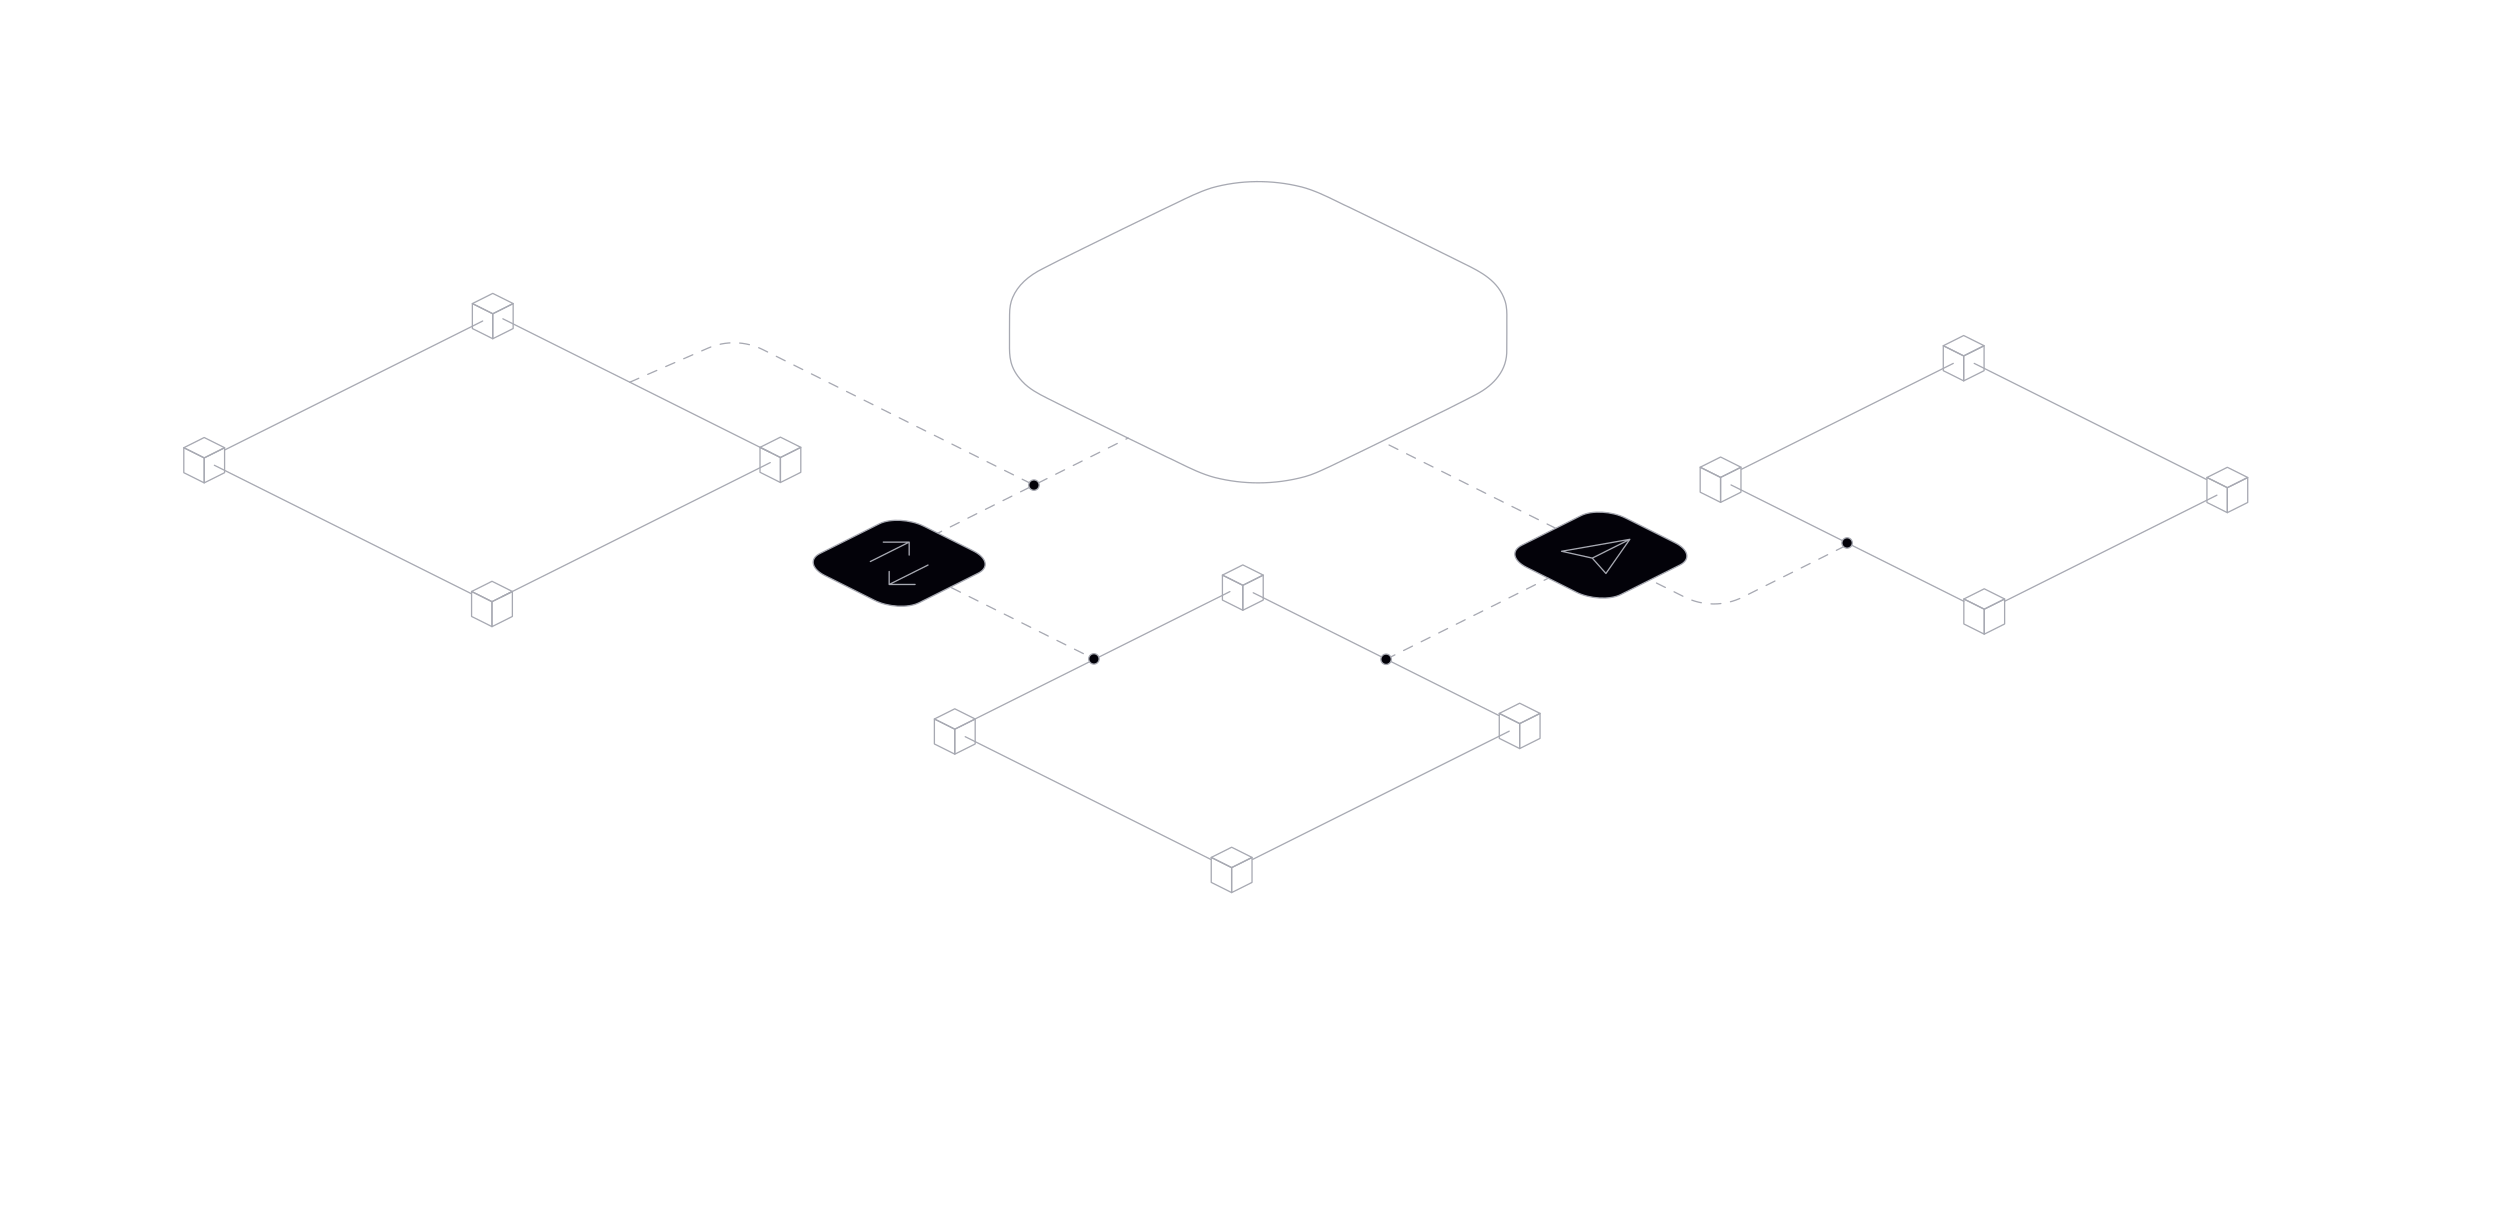
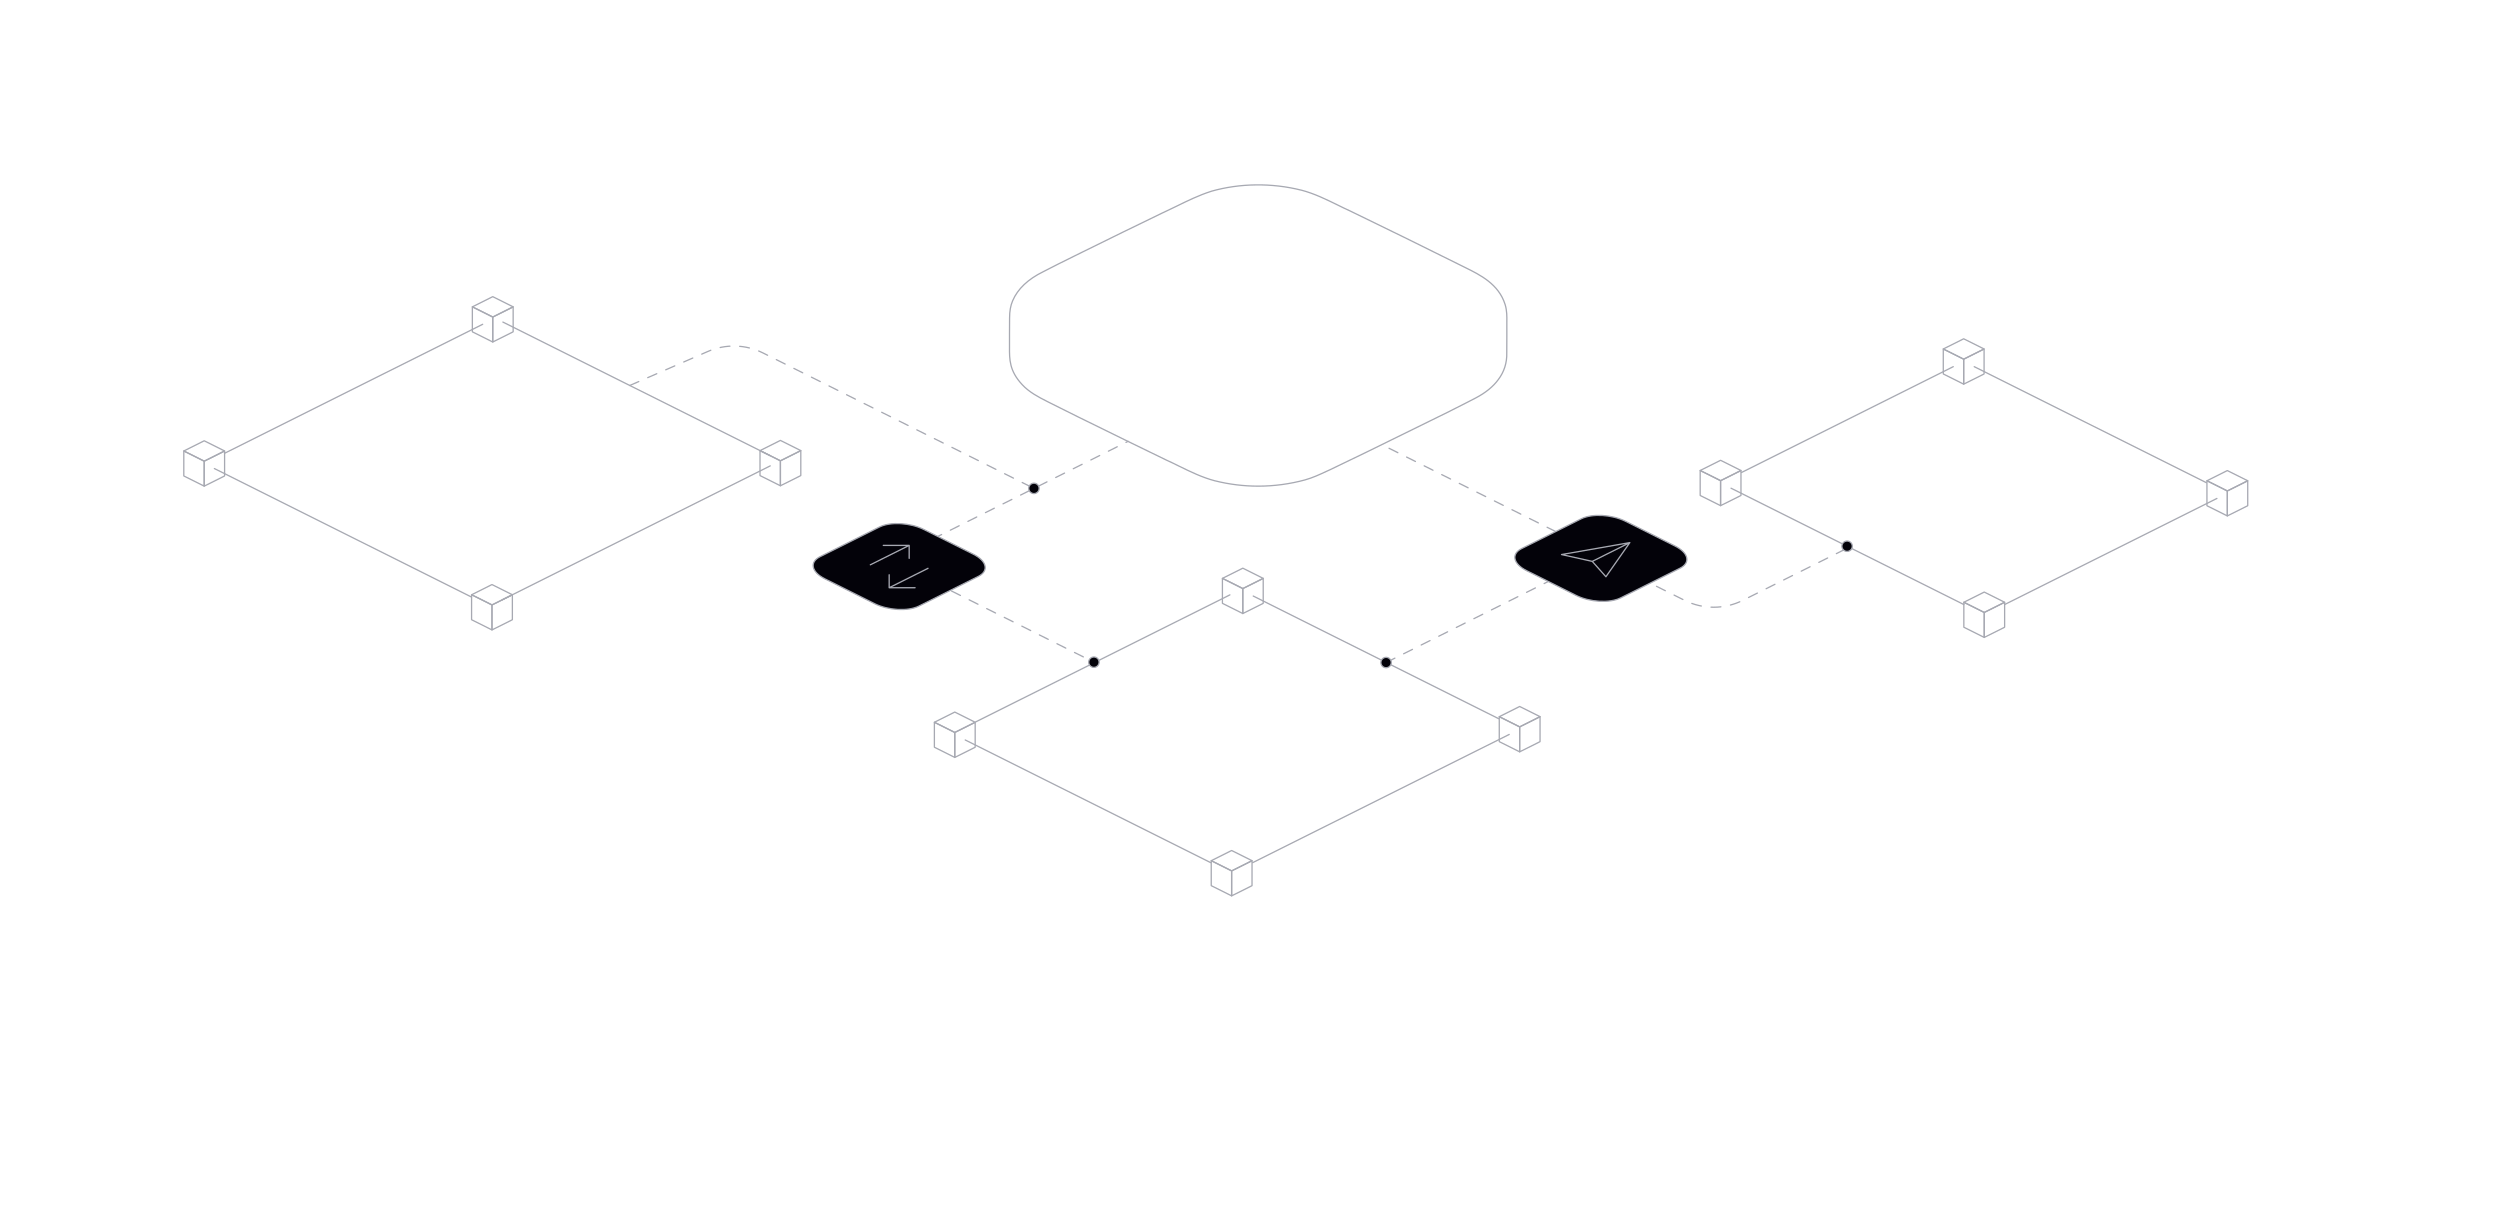
- <svg xmlns="http://www.w3.org/2000/svg" width="1528" height="738" viewBox="0 0 1528 738" fill="none">
-   <path d="M1058.02 296.4L1200.29 367.507" stroke="#A7A9B2" stroke-width="0.799" stroke-miterlimit="1.5" stroke-linecap="round" stroke-linejoin="round" />
-   <path d="M1193.82 222.114L1064.42 286.786" stroke="#A7A9B2" stroke-width="0.799" stroke-miterlimit="1.5" stroke-linecap="round" stroke-linejoin="round" />
-   <path d="M1206.66 222.114L1348.52 293.017" stroke="#A7A9B2" stroke-width="0.799" stroke-miterlimit="1.5" stroke-linecap="round" stroke-linejoin="round" />
-   <path d="M1354.96 302.65L1225.23 367.49" stroke="#A7A9B2" stroke-width="0.799" stroke-miterlimit="1.5" stroke-linecap="round" stroke-linejoin="round" />
-   <path d="M384.906 233.608C384.906 233.608 413.453 221.174 432.642 212.815C443.435 208.114 455.759 208.438 466.29 213.701C511.254 236.174 631.956 296.499 631.956 296.499" stroke="#A7A9B2" stroke-width="0.799" stroke-miterlimit="1.5" stroke-linecap="round" stroke-linejoin="round" stroke-dasharray="6 6" />
-   <path d="M527.195 348.853L689.5 267.736" stroke="#A7A9B2" stroke-width="0.799" stroke-miterlimit="1.5" stroke-linecap="round" stroke-linejoin="round" stroke-dasharray="6 6" />
-   <path d="M961.702 328.322L845.5 270.247" stroke="#A7A9B2" stroke-width="0.799" stroke-miterlimit="1.5" stroke-linecap="round" stroke-linejoin="round" stroke-dasharray="6 6" />
-   <path fill-rule="evenodd" clip-rule="evenodd" d="M124.803 267.409L112.336 273.64L124.803 279.871L137.27 273.64L124.803 267.409Z" stroke="#A7A9B2" stroke-width="0.799" stroke-miterlimit="1.5" stroke-linecap="round" stroke-linejoin="round" />
-   <path fill-rule="evenodd" clip-rule="evenodd" d="M124.803 279.871L112.336 273.641V288.903L124.803 295.133V279.871V279.871Z" stroke="#A7A9B2" stroke-width="0.799" stroke-miterlimit="1.5" stroke-linecap="round" stroke-linejoin="round" />
-   <path fill-rule="evenodd" clip-rule="evenodd" d="M137.272 273.64L124.805 279.871V295.133L137.272 288.902V273.64V273.64Z" stroke="#A7A9B2" stroke-width="0.799" stroke-miterlimit="1.5" stroke-linecap="round" stroke-linejoin="round" />
-   <path fill-rule="evenodd" clip-rule="evenodd" d="M300.693 355.282L288.227 361.513L300.693 367.743L313.16 361.513L300.693 355.282Z" stroke="#A7A9B2" stroke-width="0.799" stroke-miterlimit="1.5" stroke-linecap="round" stroke-linejoin="round" />
-   <path fill-rule="evenodd" clip-rule="evenodd" d="M300.693 367.744L288.227 361.513V376.775L300.693 383.006V367.744Z" stroke="#A7A9B2" stroke-width="0.799" stroke-miterlimit="1.5" stroke-linecap="round" stroke-linejoin="round" />
-   <path fill-rule="evenodd" clip-rule="evenodd" d="M313.162 361.513L300.695 367.743V383.005L313.162 376.775V361.513Z" stroke="#A7A9B2" stroke-width="0.799" stroke-miterlimit="1.5" stroke-linecap="round" stroke-linejoin="round" />
-   <path fill-rule="evenodd" clip-rule="evenodd" d="M476.982 267.179L464.516 273.409L476.982 279.64L489.449 273.409L476.982 267.179Z" stroke="#A7A9B2" stroke-width="0.799" stroke-miterlimit="1.5" stroke-linecap="round" stroke-linejoin="round" />
-   <path fill-rule="evenodd" clip-rule="evenodd" d="M476.982 279.641L464.516 273.41V288.672L476.982 294.903V279.641V279.641Z" stroke="#A7A9B2" stroke-width="0.799" stroke-miterlimit="1.5" stroke-linecap="round" stroke-linejoin="round" />
-   <path fill-rule="evenodd" clip-rule="evenodd" d="M489.451 273.41L476.984 279.64V294.902L489.451 288.672V273.41V273.41Z" stroke="#A7A9B2" stroke-width="0.799" stroke-miterlimit="1.5" stroke-linecap="round" stroke-linejoin="round" />
-   <path fill-rule="evenodd" clip-rule="evenodd" d="M301.17 179.313L288.703 185.544L301.17 191.775L313.637 185.544L301.17 179.313V179.313Z" stroke="#A7A9B2" stroke-width="0.799" stroke-miterlimit="1.5" stroke-linecap="round" stroke-linejoin="round" />
-   <path fill-rule="evenodd" clip-rule="evenodd" d="M301.17 191.774L288.703 185.543V200.805L301.17 207.036V191.774Z" stroke="#A7A9B2" stroke-width="0.799" stroke-miterlimit="1.5" stroke-linecap="round" stroke-linejoin="round" />
-   <path fill-rule="evenodd" clip-rule="evenodd" d="M313.639 185.542L301.172 191.773V207.035L313.639 200.804V185.542V185.542Z" stroke="#A7A9B2" stroke-width="0.799" stroke-miterlimit="1.5" stroke-linecap="round" stroke-linejoin="round" />
-   <path d="M131.039 284.386L288.193 362.929" stroke="#A7A9B2" stroke-width="0.799" stroke-miterlimit="1.5" stroke-linecap="round" stroke-linejoin="round" />
-   <path d="M137.266 275.04L294.996 196.209" stroke="#A7A9B2" stroke-width="0.799" stroke-miterlimit="1.5" stroke-linecap="round" stroke-linejoin="round" />
-   <path d="M307.375 194.856L470.762 276.514" stroke="#A7A9B2" stroke-width="0.799" stroke-miterlimit="1.5" stroke-linecap="round" stroke-linejoin="round" />
-   <path d="M470.757 282.746L306.891 364.644" stroke="#A7A9B2" stroke-width="0.799" stroke-miterlimit="1.5" stroke-linecap="round" stroke-linejoin="round" />
-   <path fill-rule="evenodd" clip-rule="evenodd" d="M564.683 321.627C556.345 317.46 544.161 316.784 537.491 320.117L501.236 338.237C494.566 341.57 495.92 347.66 504.257 351.827L534.47 366.926C542.807 371.093 554.991 371.77 561.661 368.436L597.916 350.316C604.586 346.983 603.233 340.894 594.895 336.727L564.683 321.627Z" fill="#030209" stroke="#A7A9B2" stroke-width="0.799" stroke-miterlimit="1.5" stroke-linecap="round" stroke-linejoin="round" />
-   <path d="M543.463 357.213L567.19 345.354M555.688 339.245V331.339V339.245ZM555.688 331.339H539.87H555.688ZM555.688 331.339L531.961 343.198L555.688 331.339ZM559.281 357.213H543.463H559.281ZM543.463 357.213V349.307V357.213Z" stroke="#A7A9B2" stroke-width="0.8" stroke-linecap="round" stroke-linejoin="round" />
-   <path fill-rule="evenodd" clip-rule="evenodd" d="M583.561 433.217L571.094 439.448L583.561 445.678L596.027 439.448L583.561 433.217Z" stroke="#A7A9B2" stroke-width="0.799" stroke-miterlimit="1.5" stroke-linecap="round" stroke-linejoin="round" />
-   <path fill-rule="evenodd" clip-rule="evenodd" d="M583.561 445.679L571.094 439.448V454.71L583.561 460.941V445.679Z" stroke="#A7A9B2" stroke-width="0.799" stroke-miterlimit="1.5" stroke-linecap="round" stroke-linejoin="round" />
-   <path fill-rule="evenodd" clip-rule="evenodd" d="M596.029 439.448L583.562 445.678V460.94L596.029 454.71V439.448V439.448Z" stroke="#A7A9B2" stroke-width="0.799" stroke-miterlimit="1.5" stroke-linecap="round" stroke-linejoin="round" />
-   <path fill-rule="evenodd" clip-rule="evenodd" d="M752.772 517.825L740.305 524.056L752.772 530.287L765.238 524.056L752.772 517.825Z" stroke="#A7A9B2" stroke-width="0.799" stroke-miterlimit="1.5" stroke-linecap="round" stroke-linejoin="round" />
-   <path fill-rule="evenodd" clip-rule="evenodd" d="M752.772 530.287L740.305 524.057V539.319L752.772 545.549V530.287Z" stroke="#A7A9B2" stroke-width="0.799" stroke-miterlimit="1.5" stroke-linecap="round" stroke-linejoin="round" />
-   <path fill-rule="evenodd" clip-rule="evenodd" d="M765.24 524.056L752.773 530.287V545.549L765.24 539.318V524.056Z" stroke="#A7A9B2" stroke-width="0.799" stroke-miterlimit="1.5" stroke-linecap="round" stroke-linejoin="round" />
-   <path fill-rule="evenodd" clip-rule="evenodd" d="M928.818 429.802L916.352 436.032L928.818 442.263L941.285 436.032L928.818 429.802Z" stroke="#A7A9B2" stroke-width="0.799" stroke-miterlimit="1.5" stroke-linecap="round" stroke-linejoin="round" />
-   <path fill-rule="evenodd" clip-rule="evenodd" d="M928.818 442.262L916.352 436.031V451.293L928.818 457.524V442.262V442.262Z" stroke="#A7A9B2" stroke-width="0.799" stroke-miterlimit="1.5" stroke-linecap="round" stroke-linejoin="round" />
-   <path fill-rule="evenodd" clip-rule="evenodd" d="M941.279 436.031L928.812 442.261V457.524L941.279 451.293V436.031V436.031Z" stroke="#A7A9B2" stroke-width="0.799" stroke-miterlimit="1.5" stroke-linecap="round" stroke-linejoin="round" />
-   <path fill-rule="evenodd" clip-rule="evenodd" d="M1212.76 359.871L1200.3 366.102L1212.76 372.332L1225.23 366.102L1212.76 359.871Z" stroke="#A7A9B2" stroke-width="0.799" stroke-miterlimit="1.5" stroke-linecap="round" stroke-linejoin="round" />
-   <path fill-rule="evenodd" clip-rule="evenodd" d="M1212.76 372.331L1200.3 366.1V381.362L1212.76 387.593V372.331Z" stroke="#A7A9B2" stroke-width="0.799" stroke-miterlimit="1.5" stroke-linecap="round" stroke-linejoin="round" />
-   <path fill-rule="evenodd" clip-rule="evenodd" d="M1225.23 366.1L1212.77 372.331V387.593L1225.23 381.362V366.1Z" stroke="#A7A9B2" stroke-width="0.799" stroke-miterlimit="1.5" stroke-linecap="round" stroke-linejoin="round" />
-   <path fill-rule="evenodd" clip-rule="evenodd" d="M1361.34 285.61L1348.88 291.841L1361.34 298.072L1373.81 291.841L1361.34 285.61Z" stroke="#A7A9B2" stroke-width="0.799" stroke-miterlimit="1.5" stroke-linecap="round" stroke-linejoin="round" />
-   <path fill-rule="evenodd" clip-rule="evenodd" d="M1361.34 298.07L1348.88 291.84V307.102L1361.34 313.332V298.07V298.07Z" stroke="#A7A9B2" stroke-width="0.799" stroke-miterlimit="1.5" stroke-linecap="round" stroke-linejoin="round" />
-   <path fill-rule="evenodd" clip-rule="evenodd" d="M1373.81 291.839L1361.34 298.07V313.332L1373.81 307.101V291.839V291.839Z" stroke="#A7A9B2" stroke-width="0.799" stroke-miterlimit="1.5" stroke-linecap="round" stroke-linejoin="round" />
-   <path fill-rule="evenodd" clip-rule="evenodd" d="M1200.2 205.072L1187.73 211.303L1200.2 217.534L1212.67 211.303L1200.2 205.072Z" stroke="#A7A9B2" stroke-width="0.799" stroke-miterlimit="1.5" stroke-linecap="round" stroke-linejoin="round" />
-   <path fill-rule="evenodd" clip-rule="evenodd" d="M1200.2 217.534L1187.73 211.303V226.565L1200.2 232.796V217.534Z" stroke="#A7A9B2" stroke-width="0.799" stroke-miterlimit="1.5" stroke-linecap="round" stroke-linejoin="round" />
-   <path fill-rule="evenodd" clip-rule="evenodd" d="M1212.67 211.303L1200.2 217.534V232.796L1212.67 226.565V211.303Z" stroke="#A7A9B2" stroke-width="0.799" stroke-miterlimit="1.5" stroke-linecap="round" stroke-linejoin="round" />
-   <path fill-rule="evenodd" clip-rule="evenodd" d="M1051.62 279.333L1039.15 285.564L1051.62 291.795L1064.08 285.564L1051.62 279.333Z" stroke="#A7A9B2" stroke-width="0.799" stroke-miterlimit="1.5" stroke-linecap="round" stroke-linejoin="round" />
-   <path fill-rule="evenodd" clip-rule="evenodd" d="M1051.62 291.795L1039.15 285.564V300.827L1051.62 307.057V291.795V291.795Z" stroke="#A7A9B2" stroke-width="0.799" stroke-miterlimit="1.5" stroke-linecap="round" stroke-linejoin="round" />
-   <path fill-rule="evenodd" clip-rule="evenodd" d="M1064.08 285.564L1051.61 291.795V307.057L1064.08 300.827V285.564V285.564Z" stroke="#A7A9B2" stroke-width="0.799" stroke-miterlimit="1.5" stroke-linecap="round" stroke-linejoin="round" />
-   <path fill-rule="evenodd" clip-rule="evenodd" d="M759.607 345.271L747.141 351.502L759.607 357.733L772.074 351.502L759.607 345.271Z" stroke="#A7A9B2" stroke-width="0.799" stroke-miterlimit="1.5" stroke-linecap="round" stroke-linejoin="round" />
-   <path fill-rule="evenodd" clip-rule="evenodd" d="M759.607 357.734L747.141 351.503V366.765L759.607 372.995V357.734Z" stroke="#A7A9B2" stroke-width="0.799" stroke-miterlimit="1.5" stroke-linecap="round" stroke-linejoin="round" />
-   <path fill-rule="evenodd" clip-rule="evenodd" d="M772.076 351.502L759.609 357.733V372.995L772.076 366.764V351.502Z" stroke="#A7A9B2" stroke-width="0.799" stroke-miterlimit="1.5" stroke-linecap="round" stroke-linejoin="round" />
-   <path d="M751.707 361.582L596.375 439.214" stroke="#A7A9B2" stroke-width="0.799" stroke-miterlimit="1.5" stroke-linecap="round" stroke-linejoin="round" />
-   <path d="M922.415 446.894L765.641 525.247" stroke="#A7A9B2" stroke-width="0.799" stroke-miterlimit="1.5" stroke-linecap="round" stroke-linejoin="round" />
-   <path d="M589.961 450.276L739.968 525.247" stroke="#A7A9B2" stroke-width="0.799" stroke-miterlimit="1.5" stroke-linecap="round" stroke-linejoin="round" />
-   <path d="M765.984 362.302L915.991 437.272" stroke="#A7A9B2" stroke-width="0.799" stroke-miterlimit="1.5" stroke-linecap="round" stroke-linejoin="round" />
-   <path d="M991 345.626C991 345.626 1013.12 356.68 1029.66 364.948C1040.85 370.539 1054.02 370.539 1065.2 364.948C1082.43 356.34 1108.59 343.262 1127.13 334" stroke="#A7A9B2" stroke-width="0.799" stroke-miterlimit="1.5" stroke-linecap="round" stroke-linejoin="round" stroke-dasharray="6 6" />
-   <path fill-rule="evenodd" clip-rule="evenodd" d="M993.558 316.627C985.22 312.46 973.036 311.784 966.366 315.117L930.111 333.237C923.441 336.57 924.795 342.66 933.133 346.827L963.345 361.926C971.682 366.093 983.866 366.77 990.536 363.436L1026.79 345.317C1033.46 341.983 1032.11 335.894 1023.77 331.727L993.558 316.627V316.627Z" fill="#030209" stroke="#A7A9B2" stroke-width="0.799" stroke-miterlimit="1.5" stroke-linecap="round" stroke-linejoin="round" />
-   <path d="M996.146 329.64L973.189 341.114L996.146 329.64ZM996.146 329.64L981.537 350.501L973.189 341.114L996.146 329.64ZM996.146 329.64L954.406 336.942L973.189 341.114" fill="#030209" />
-   <path d="M996.146 329.64L954.406 336.942L973.189 341.114M996.146 329.64L973.189 341.114L996.146 329.64ZM996.146 329.64L981.537 350.501L973.189 341.114L996.146 329.64Z" stroke="#A7A9B2" stroke-width="0.8" stroke-linecap="round" stroke-linejoin="round" />
-   <path d="M847.18 402.946L929.978 361.565L946.115 353.5" stroke="#A7A9B2" stroke-width="0.799" stroke-miterlimit="1.5" stroke-linecap="round" stroke-linejoin="round" stroke-dasharray="6 6" />
-   <path d="M581.625 359.253L668.605 402.724" stroke="#A7A9B2" stroke-width="0.799" stroke-miterlimit="1.5" stroke-linecap="round" stroke-linejoin="round" stroke-dasharray="6 6" />
-   <path d="M631.953 299.675C633.709 299.675 635.132 298.252 635.132 296.497C635.132 294.742 633.709 293.319 631.953 293.319C630.197 293.319 628.773 294.742 628.773 296.497C628.773 298.252 630.197 299.675 631.953 299.675Z" fill="#030209" stroke="#A7A9B2" stroke-width="0.799" stroke-miterlimit="1.5" stroke-linecap="round" stroke-linejoin="round" />
-   <path d="M668.601 405.901C670.357 405.901 671.78 404.478 671.78 402.723C671.78 400.968 670.357 399.545 668.601 399.545C666.845 399.545 665.422 400.968 665.422 402.723C665.422 404.478 666.845 405.901 668.601 405.901Z" fill="#030209" stroke="#A7A9B2" stroke-width="0.799" stroke-miterlimit="1.5" stroke-linecap="round" stroke-linejoin="round" />
-   <path d="M847.179 406.125C848.935 406.125 850.359 404.702 850.359 402.947C850.359 401.192 848.935 399.77 847.179 399.77C845.423 399.77 844 401.192 844 402.947C844 404.702 845.423 406.125 847.179 406.125Z" fill="#030209" stroke="#A7A9B2" stroke-width="0.799" stroke-miterlimit="1.5" stroke-linecap="round" stroke-linejoin="round" />
-   <path d="M1128.95 335.03C1130.71 335.03 1132.13 333.608 1132.13 331.853C1132.13 330.098 1130.71 328.675 1128.95 328.675C1127.2 328.675 1125.77 330.098 1125.77 331.853C1125.77 333.608 1127.2 335.03 1128.95 335.03Z" fill="#030209" stroke="#A7A9B2" stroke-width="0.799" stroke-miterlimit="1.5" stroke-linecap="round" stroke-linejoin="round" />
-   <path d="M769.017 295.136C760.16 295.136 751.257 294.046 742.77 291.91H742.678C734.702 289.82 727.421 286.231 720.372 282.778C717.822 281.506 715.41 280.324 712.953 279.234L712.767 279.143C697.928 271.964 681.558 263.968 664.168 255.38C662.406 254.517 660.644 253.654 658.882 252.79C652.622 249.701 646.129 246.475 640.054 243.385L639.637 243.158C634.861 240.75 628.971 237.706 624.705 233.026C616.914 224.666 616.961 217.623 617.007 210.217C617.007 209.354 617.007 208.491 617.007 207.536V207.491V207.445C617.007 205.719 617.007 203.902 617.007 201.993C617.007 198.722 617.007 195.36 617.054 192.361C617.054 188.181 617.656 184.728 618.955 181.774C622.015 174.595 628.322 168.598 637.736 164.009C643.903 160.783 650.442 157.557 656.795 154.422C658.557 153.559 660.319 152.695 662.035 151.832C678.358 143.745 694.774 135.748 710.727 128.024L710.866 127.978C713.463 126.797 716.06 125.479 718.842 124.162C725.659 120.8 732.754 117.346 740.127 114.984L740.359 114.893C757.842 109.94 777.318 109.713 795.265 114.211H795.357C803.333 116.301 810.614 119.891 817.663 123.344C820.213 124.616 822.625 125.798 825.082 126.888L825.268 126.979C846.692 137.384 869.6 148.561 892.045 159.783L892.138 159.829C893.25 160.374 894.363 160.965 895.523 161.51C904.658 166.008 916.02 171.642 919.915 184.092L919.961 184.228C921.074 187.908 921.028 191.588 920.981 194.814C920.981 196.041 920.935 197.222 920.981 198.222V198.449V198.676C920.981 200.403 920.981 202.22 920.981 204.129C920.981 207.355 920.981 210.717 920.935 213.67C921.121 219.713 919.312 225.347 915.741 230.027C912.634 234.298 907.997 238.069 902.015 241.204C898.444 243.113 894.363 245.112 890.468 247.111C889.031 247.838 887.593 248.565 886.248 249.246L886.202 249.292C870.018 257.288 852.999 265.649 835.609 274.145C827.957 277.871 819.935 281.733 813.118 285.004L813.025 285.05C812.33 285.368 811.634 285.686 810.939 286.004C806.858 287.912 802.267 290.048 797.63 291.32C788.448 293.819 778.756 295.136 769.017 295.136Z" stroke="#A7A9B2" stroke-width="0.8" stroke-linejoin="round" />
+ <svg xmlns="http://www.w3.org/2000/svg" width="1528" height="740" viewBox="0 0 1528 740" fill="none">
+   <path d="M1058.02 298.4L1200.29 369.507" stroke="#A7A9B2" stroke-width="0.799" stroke-miterlimit="1.5" stroke-linecap="round" stroke-linejoin="round" />
+   <path d="M1193.82 224.114L1064.42 288.786" stroke="#A7A9B2" stroke-width="0.799" stroke-miterlimit="1.5" stroke-linecap="round" stroke-linejoin="round" />
+   <path d="M1206.66 224.114L1348.52 295.017" stroke="#A7A9B2" stroke-width="0.799" stroke-miterlimit="1.5" stroke-linecap="round" stroke-linejoin="round" />
+   <path d="M1354.96 304.65L1225.23 369.49" stroke="#A7A9B2" stroke-width="0.799" stroke-miterlimit="1.5" stroke-linecap="round" stroke-linejoin="round" />
+   <path d="M384.906 235.608C384.906 235.608 413.453 223.174 432.642 214.815C443.435 210.114 455.759 210.438 466.29 215.701C511.254 238.174 631.956 298.499 631.956 298.499" stroke="#A7A9B2" stroke-width="0.799" stroke-miterlimit="1.5" stroke-linecap="round" stroke-linejoin="round" stroke-dasharray="6 6" />
+   <path d="M527.195 350.853L689.5 269.736" stroke="#A7A9B2" stroke-width="0.799" stroke-miterlimit="1.5" stroke-linecap="round" stroke-linejoin="round" stroke-dasharray="6 6" />
+   <path d="M961.702 330.322L845.5 272.247" stroke="#A7A9B2" stroke-width="0.799" stroke-miterlimit="1.5" stroke-linecap="round" stroke-linejoin="round" stroke-dasharray="6 6" />
+   <path fill-rule="evenodd" clip-rule="evenodd" d="M124.803 269.409L112.336 275.64L124.803 281.871L137.27 275.64L124.803 269.409Z" stroke="#A7A9B2" stroke-width="0.799" stroke-miterlimit="1.5" stroke-linecap="round" stroke-linejoin="round" />
+   <path fill-rule="evenodd" clip-rule="evenodd" d="M124.803 281.871L112.336 275.641V290.903L124.803 297.133V281.871V281.871Z" stroke="#A7A9B2" stroke-width="0.799" stroke-miterlimit="1.5" stroke-linecap="round" stroke-linejoin="round" />
+   <path fill-rule="evenodd" clip-rule="evenodd" d="M137.272 275.64L124.805 281.871V297.133L137.272 290.902V275.64V275.64Z" stroke="#A7A9B2" stroke-width="0.799" stroke-miterlimit="1.5" stroke-linecap="round" stroke-linejoin="round" />
+   <path fill-rule="evenodd" clip-rule="evenodd" d="M300.693 357.282L288.227 363.513L300.693 369.743L313.16 363.513L300.693 357.282Z" stroke="#A7A9B2" stroke-width="0.799" stroke-miterlimit="1.5" stroke-linecap="round" stroke-linejoin="round" />
+   <path fill-rule="evenodd" clip-rule="evenodd" d="M300.693 369.744L288.227 363.513V378.775L300.693 385.006V369.744Z" stroke="#A7A9B2" stroke-width="0.799" stroke-miterlimit="1.5" stroke-linecap="round" stroke-linejoin="round" />
+   <path fill-rule="evenodd" clip-rule="evenodd" d="M313.162 363.513L300.695 369.743V385.005L313.162 378.775V363.513Z" stroke="#A7A9B2" stroke-width="0.799" stroke-miterlimit="1.5" stroke-linecap="round" stroke-linejoin="round" />
+   <path fill-rule="evenodd" clip-rule="evenodd" d="M476.982 269.179L464.516 275.409L476.982 281.64L489.449 275.409L476.982 269.179Z" stroke="#A7A9B2" stroke-width="0.799" stroke-miterlimit="1.5" stroke-linecap="round" stroke-linejoin="round" />
+   <path fill-rule="evenodd" clip-rule="evenodd" d="M476.982 281.641L464.516 275.41V290.672L476.982 296.903V281.641V281.641Z" stroke="#A7A9B2" stroke-width="0.799" stroke-miterlimit="1.5" stroke-linecap="round" stroke-linejoin="round" />
+   <path fill-rule="evenodd" clip-rule="evenodd" d="M489.451 275.41L476.984 281.64V296.902L489.451 290.672V275.41V275.41Z" stroke="#A7A9B2" stroke-width="0.799" stroke-miterlimit="1.5" stroke-linecap="round" stroke-linejoin="round" />
+   <path fill-rule="evenodd" clip-rule="evenodd" d="M301.17 181.313L288.703 187.544L301.17 193.775L313.637 187.544L301.17 181.313V181.313Z" stroke="#A7A9B2" stroke-width="0.799" stroke-miterlimit="1.5" stroke-linecap="round" stroke-linejoin="round" />
+   <path fill-rule="evenodd" clip-rule="evenodd" d="M301.17 193.774L288.703 187.543V202.805L301.17 209.036V193.774Z" stroke="#A7A9B2" stroke-width="0.799" stroke-miterlimit="1.5" stroke-linecap="round" stroke-linejoin="round" />
+   <path fill-rule="evenodd" clip-rule="evenodd" d="M313.639 187.542L301.172 193.773V209.035L313.639 202.804V187.542V187.542Z" stroke="#A7A9B2" stroke-width="0.799" stroke-miterlimit="1.5" stroke-linecap="round" stroke-linejoin="round" />
+   <path d="M131.039 286.386L288.193 364.929" stroke="#A7A9B2" stroke-width="0.799" stroke-miterlimit="1.5" stroke-linecap="round" stroke-linejoin="round" />
+   <path d="M137.266 277.04L294.996 198.209" stroke="#A7A9B2" stroke-width="0.799" stroke-miterlimit="1.5" stroke-linecap="round" stroke-linejoin="round" />
+   <path d="M307.375 196.856L470.762 278.514" stroke="#A7A9B2" stroke-width="0.799" stroke-miterlimit="1.5" stroke-linecap="round" stroke-linejoin="round" />
+   <path d="M470.757 284.746L306.891 366.644" stroke="#A7A9B2" stroke-width="0.799" stroke-miterlimit="1.5" stroke-linecap="round" stroke-linejoin="round" />
+   <path fill-rule="evenodd" clip-rule="evenodd" d="M564.683 323.627C556.345 319.46 544.161 318.784 537.491 322.117L501.236 340.237C494.566 343.57 495.92 349.66 504.257 353.827L534.47 368.926C542.807 373.093 554.991 373.77 561.661 370.436L597.916 352.316C604.586 348.983 603.233 342.894 594.895 338.727L564.683 323.627Z" fill="#030209" stroke="#A7A9B2" stroke-width="0.799" stroke-miterlimit="1.5" stroke-linecap="round" stroke-linejoin="round" />
+   <path d="M543.463 359.213L567.19 347.354M555.688 341.245V333.339V341.245ZM555.688 333.339H539.87H555.688ZM555.688 333.339L531.961 345.198L555.688 333.339ZM559.281 359.213H543.463H559.281ZM543.463 359.213V351.307V359.213Z" stroke="#A7A9B2" stroke-width="0.8" stroke-linecap="round" stroke-linejoin="round" />
+   <path fill-rule="evenodd" clip-rule="evenodd" d="M583.561 435.217L571.094 441.448L583.561 447.678L596.027 441.448L583.561 435.217Z" stroke="#A7A9B2" stroke-width="0.799" stroke-miterlimit="1.5" stroke-linecap="round" stroke-linejoin="round" />
+   <path fill-rule="evenodd" clip-rule="evenodd" d="M583.561 447.679L571.094 441.448V456.71L583.561 462.941V447.679Z" stroke="#A7A9B2" stroke-width="0.799" stroke-miterlimit="1.5" stroke-linecap="round" stroke-linejoin="round" />
+   <path fill-rule="evenodd" clip-rule="evenodd" d="M596.029 441.448L583.562 447.678V462.94L596.029 456.71V441.448V441.448Z" stroke="#A7A9B2" stroke-width="0.799" stroke-miterlimit="1.5" stroke-linecap="round" stroke-linejoin="round" />
+   <path fill-rule="evenodd" clip-rule="evenodd" d="M752.772 519.825L740.305 526.056L752.772 532.287L765.238 526.056L752.772 519.825Z" stroke="#A7A9B2" stroke-width="0.799" stroke-miterlimit="1.5" stroke-linecap="round" stroke-linejoin="round" />
+   <path fill-rule="evenodd" clip-rule="evenodd" d="M752.772 532.287L740.305 526.057V541.319L752.772 547.549V532.287Z" stroke="#A7A9B2" stroke-width="0.799" stroke-miterlimit="1.5" stroke-linecap="round" stroke-linejoin="round" />
+   <path fill-rule="evenodd" clip-rule="evenodd" d="M765.24 526.056L752.773 532.287V547.549L765.24 541.318V526.056Z" stroke="#A7A9B2" stroke-width="0.799" stroke-miterlimit="1.5" stroke-linecap="round" stroke-linejoin="round" />
+   <path fill-rule="evenodd" clip-rule="evenodd" d="M928.818 431.802L916.352 438.032L928.818 444.263L941.285 438.032L928.818 431.802Z" stroke="#A7A9B2" stroke-width="0.799" stroke-miterlimit="1.5" stroke-linecap="round" stroke-linejoin="round" />
+   <path fill-rule="evenodd" clip-rule="evenodd" d="M928.818 444.262L916.352 438.031V453.293L928.818 459.524V444.262V444.262Z" stroke="#A7A9B2" stroke-width="0.799" stroke-miterlimit="1.5" stroke-linecap="round" stroke-linejoin="round" />
+   <path fill-rule="evenodd" clip-rule="evenodd" d="M941.279 438.031L928.812 444.261V459.524L941.279 453.293V438.031V438.031Z" stroke="#A7A9B2" stroke-width="0.799" stroke-miterlimit="1.5" stroke-linecap="round" stroke-linejoin="round" />
+   <path fill-rule="evenodd" clip-rule="evenodd" d="M1212.76 361.871L1200.3 368.102L1212.76 374.332L1225.23 368.102L1212.76 361.871Z" stroke="#A7A9B2" stroke-width="0.799" stroke-miterlimit="1.5" stroke-linecap="round" stroke-linejoin="round" />
+   <path fill-rule="evenodd" clip-rule="evenodd" d="M1212.76 374.331L1200.3 368.1V383.362L1212.76 389.593V374.331Z" stroke="#A7A9B2" stroke-width="0.799" stroke-miterlimit="1.5" stroke-linecap="round" stroke-linejoin="round" />
+   <path fill-rule="evenodd" clip-rule="evenodd" d="M1225.23 368.1L1212.77 374.331V389.593L1225.23 383.362V368.1Z" stroke="#A7A9B2" stroke-width="0.799" stroke-miterlimit="1.5" stroke-linecap="round" stroke-linejoin="round" />
+   <path fill-rule="evenodd" clip-rule="evenodd" d="M1361.34 287.61L1348.88 293.841L1361.34 300.072L1373.81 293.841L1361.34 287.61Z" stroke="#A7A9B2" stroke-width="0.799" stroke-miterlimit="1.5" stroke-linecap="round" stroke-linejoin="round" />
+   <path fill-rule="evenodd" clip-rule="evenodd" d="M1361.34 300.07L1348.88 293.84V309.102L1361.34 315.332V300.07V300.07Z" stroke="#A7A9B2" stroke-width="0.799" stroke-miterlimit="1.5" stroke-linecap="round" stroke-linejoin="round" />
+   <path fill-rule="evenodd" clip-rule="evenodd" d="M1373.81 293.839L1361.34 300.07V315.332L1373.81 309.101V293.839V293.839Z" stroke="#A7A9B2" stroke-width="0.799" stroke-miterlimit="1.5" stroke-linecap="round" stroke-linejoin="round" />
+   <path fill-rule="evenodd" clip-rule="evenodd" d="M1200.2 207.072L1187.73 213.303L1200.2 219.534L1212.67 213.303L1200.2 207.072Z" stroke="#A7A9B2" stroke-width="0.799" stroke-miterlimit="1.5" stroke-linecap="round" stroke-linejoin="round" />
+   <path fill-rule="evenodd" clip-rule="evenodd" d="M1200.2 219.534L1187.73 213.303V228.565L1200.2 234.796V219.534Z" stroke="#A7A9B2" stroke-width="0.799" stroke-miterlimit="1.5" stroke-linecap="round" stroke-linejoin="round" />
+   <path fill-rule="evenodd" clip-rule="evenodd" d="M1212.67 213.303L1200.2 219.534V234.796L1212.67 228.565V213.303Z" stroke="#A7A9B2" stroke-width="0.799" stroke-miterlimit="1.5" stroke-linecap="round" stroke-linejoin="round" />
+   <path fill-rule="evenodd" clip-rule="evenodd" d="M1051.62 281.333L1039.15 287.564L1051.62 293.795L1064.08 287.564L1051.62 281.333Z" stroke="#A7A9B2" stroke-width="0.799" stroke-miterlimit="1.5" stroke-linecap="round" stroke-linejoin="round" />
+   <path fill-rule="evenodd" clip-rule="evenodd" d="M1051.62 293.795L1039.15 287.564V302.827L1051.62 309.057V293.795V293.795Z" stroke="#A7A9B2" stroke-width="0.799" stroke-miterlimit="1.5" stroke-linecap="round" stroke-linejoin="round" />
+   <path fill-rule="evenodd" clip-rule="evenodd" d="M1064.08 287.564L1051.61 293.795V309.057L1064.08 302.827V287.564V287.564Z" stroke="#A7A9B2" stroke-width="0.799" stroke-miterlimit="1.5" stroke-linecap="round" stroke-linejoin="round" />
+   <path fill-rule="evenodd" clip-rule="evenodd" d="M759.607 347.271L747.141 353.502L759.607 359.733L772.074 353.502L759.607 347.271Z" stroke="#A7A9B2" stroke-width="0.799" stroke-miterlimit="1.5" stroke-linecap="round" stroke-linejoin="round" />
+   <path fill-rule="evenodd" clip-rule="evenodd" d="M759.607 359.734L747.141 353.503V368.765L759.607 374.995V359.734Z" stroke="#A7A9B2" stroke-width="0.799" stroke-miterlimit="1.5" stroke-linecap="round" stroke-linejoin="round" />
+   <path fill-rule="evenodd" clip-rule="evenodd" d="M772.076 353.502L759.609 359.733V374.995L772.076 368.764V353.502Z" stroke="#A7A9B2" stroke-width="0.799" stroke-miterlimit="1.5" stroke-linecap="round" stroke-linejoin="round" />
+   <path d="M751.707 363.582L596.375 441.214" stroke="#A7A9B2" stroke-width="0.799" stroke-miterlimit="1.5" stroke-linecap="round" stroke-linejoin="round" />
+   <path d="M922.415 448.894L765.641 527.247" stroke="#A7A9B2" stroke-width="0.799" stroke-miterlimit="1.5" stroke-linecap="round" stroke-linejoin="round" />
+   <path d="M589.961 452.276L739.968 527.247" stroke="#A7A9B2" stroke-width="0.799" stroke-miterlimit="1.5" stroke-linecap="round" stroke-linejoin="round" />
+   <path d="M765.984 364.302L915.991 439.272" stroke="#A7A9B2" stroke-width="0.799" stroke-miterlimit="1.5" stroke-linecap="round" stroke-linejoin="round" />
+   <path d="M991 347.626C991 347.626 1013.12 358.68 1029.66 366.948C1040.85 372.539 1054.02 372.539 1065.2 366.948C1082.43 358.34 1108.59 345.262 1127.13 336" stroke="#A7A9B2" stroke-width="0.799" stroke-miterlimit="1.5" stroke-linecap="round" stroke-linejoin="round" stroke-dasharray="6 6" />
+   <path fill-rule="evenodd" clip-rule="evenodd" d="M993.558 318.627C985.22 314.46 973.036 313.784 966.366 317.117L930.111 335.237C923.441 338.57 924.795 344.66 933.133 348.827L963.345 363.926C971.682 368.093 983.866 368.77 990.536 365.436L1026.79 347.317C1033.46 343.983 1032.11 337.894 1023.77 333.727L993.558 318.627Z" fill="#030209" stroke="#A7A9B2" stroke-width="0.799" stroke-miterlimit="1.5" stroke-linecap="round" stroke-linejoin="round" />
+   <path d="M996.146 331.64L973.189 343.114L996.146 331.64ZM996.146 331.64L981.537 352.501L973.189 343.114L996.146 331.64ZM996.146 331.64L954.406 338.942L973.189 343.114" fill="#030209" />
+   <path d="M996.146 331.64L954.406 338.942L973.189 343.114M996.146 331.64L973.189 343.114L996.146 331.64ZM996.146 331.64L981.537 352.501L973.189 343.114L996.146 331.64Z" stroke="#A7A9B2" stroke-width="0.8" stroke-linecap="round" stroke-linejoin="round" />
+   <path d="M847.18 404.946L929.978 363.565L946.115 355.5" stroke="#A7A9B2" stroke-width="0.799" stroke-miterlimit="1.5" stroke-linecap="round" stroke-linejoin="round" stroke-dasharray="6 6" />
+   <path d="M581.625 361.253L668.605 404.724" stroke="#A7A9B2" stroke-width="0.799" stroke-miterlimit="1.5" stroke-linecap="round" stroke-linejoin="round" stroke-dasharray="6 6" />
+   <path d="M631.953 301.675C633.709 301.675 635.132 300.252 635.132 298.497C635.132 296.742 633.709 295.319 631.953 295.319C630.197 295.319 628.773 296.742 628.773 298.497C628.773 300.252 630.197 301.675 631.953 301.675Z" fill="#030209" stroke="#A7A9B2" stroke-width="0.799" stroke-miterlimit="1.5" stroke-linecap="round" stroke-linejoin="round" />
+   <path d="M668.601 407.901C670.357 407.901 671.78 406.478 671.78 404.723C671.78 402.968 670.357 401.545 668.601 401.545C666.845 401.545 665.422 402.968 665.422 404.723C665.422 406.478 666.845 407.901 668.601 407.901Z" fill="#030209" stroke="#A7A9B2" stroke-width="0.799" stroke-miterlimit="1.5" stroke-linecap="round" stroke-linejoin="round" />
+   <path d="M847.179 408.125C848.935 408.125 850.359 406.702 850.359 404.947C850.359 403.192 848.935 401.77 847.179 401.77C845.423 401.77 844 403.192 844 404.947C844 406.702 845.423 408.125 847.179 408.125Z" fill="#030209" stroke="#A7A9B2" stroke-width="0.799" stroke-miterlimit="1.5" stroke-linecap="round" stroke-linejoin="round" />
+   <path d="M1128.95 337.03C1130.71 337.03 1132.13 335.608 1132.13 333.853C1132.13 332.098 1130.71 330.675 1128.95 330.675C1127.2 330.675 1125.77 332.098 1125.77 333.853C1125.77 335.608 1127.2 337.03 1128.95 337.03Z" fill="#030209" stroke="#A7A9B2" stroke-width="0.799" stroke-miterlimit="1.5" stroke-linecap="round" stroke-linejoin="round" />
+   <path d="M769.017 297.136C760.16 297.136 751.257 296.046 742.77 293.91H742.678C734.702 291.82 727.421 288.231 720.372 284.778C717.822 283.506 715.41 282.324 712.953 281.234L712.767 281.143C697.928 273.964 681.558 265.968 664.168 257.38C662.406 256.517 660.644 255.654 658.882 254.79C652.622 251.701 646.129 248.475 640.054 245.385L639.637 245.158C634.861 242.75 628.971 239.706 624.705 235.026C616.914 226.666 616.961 219.623 617.007 212.217C617.007 211.354 617.007 210.491 617.007 209.536V209.491V209.445C617.007 207.719 617.007 205.902 617.007 203.993C617.007 200.722 617.007 197.36 617.054 194.361C617.054 190.181 617.656 186.728 618.955 183.774C622.015 176.595 628.322 170.598 637.736 166.009C643.903 162.783 650.442 159.557 656.795 156.422C658.557 155.559 660.319 154.695 662.035 153.832C678.358 145.745 694.774 137.748 710.727 130.024L710.866 129.978C713.463 128.797 716.06 127.479 718.842 126.162C725.659 122.8 732.754 119.346 740.127 116.984L740.359 116.893C757.842 111.94 777.318 111.713 795.265 116.211H795.357C803.333 118.301 810.614 121.891 817.663 125.344C820.213 126.616 822.625 127.798 825.082 128.888L825.268 128.979C846.692 139.384 869.6 150.561 892.045 161.783L892.138 161.829C893.25 162.374 894.363 162.965 895.523 163.51C904.658 168.008 916.02 173.642 919.915 186.092L919.961 186.228C921.074 189.908 921.028 193.588 920.981 196.814C920.981 198.041 920.935 199.222 920.981 200.222V200.449V200.676C920.981 202.403 920.981 204.22 920.981 206.129C920.981 209.355 920.981 212.717 920.935 215.67C921.121 221.713 919.312 227.347 915.741 232.027C912.634 236.298 907.997 240.069 902.015 243.204C898.444 245.113 894.363 247.112 890.468 249.111C889.031 249.838 887.593 250.565 886.248 251.246L886.202 251.292C870.018 259.288 852.999 267.649 835.609 276.145C827.957 279.871 819.935 283.733 813.118 287.004L813.025 287.05C812.33 287.368 811.634 287.686 810.939 288.004C806.858 289.912 802.267 292.048 797.63 293.32C788.448 295.819 778.756 297.136 769.017 297.136Z" stroke="#A7A9B2" stroke-width="0.8" stroke-linejoin="round" />
</svg>
